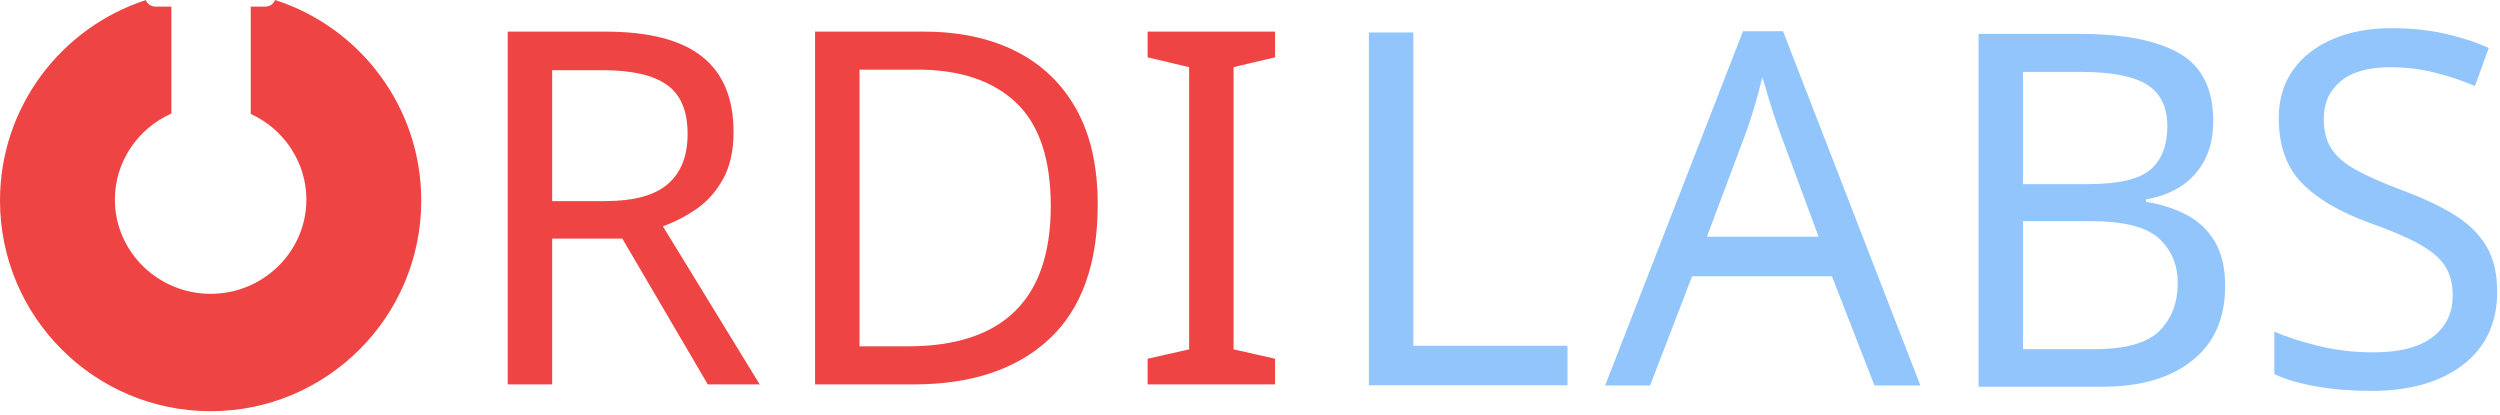
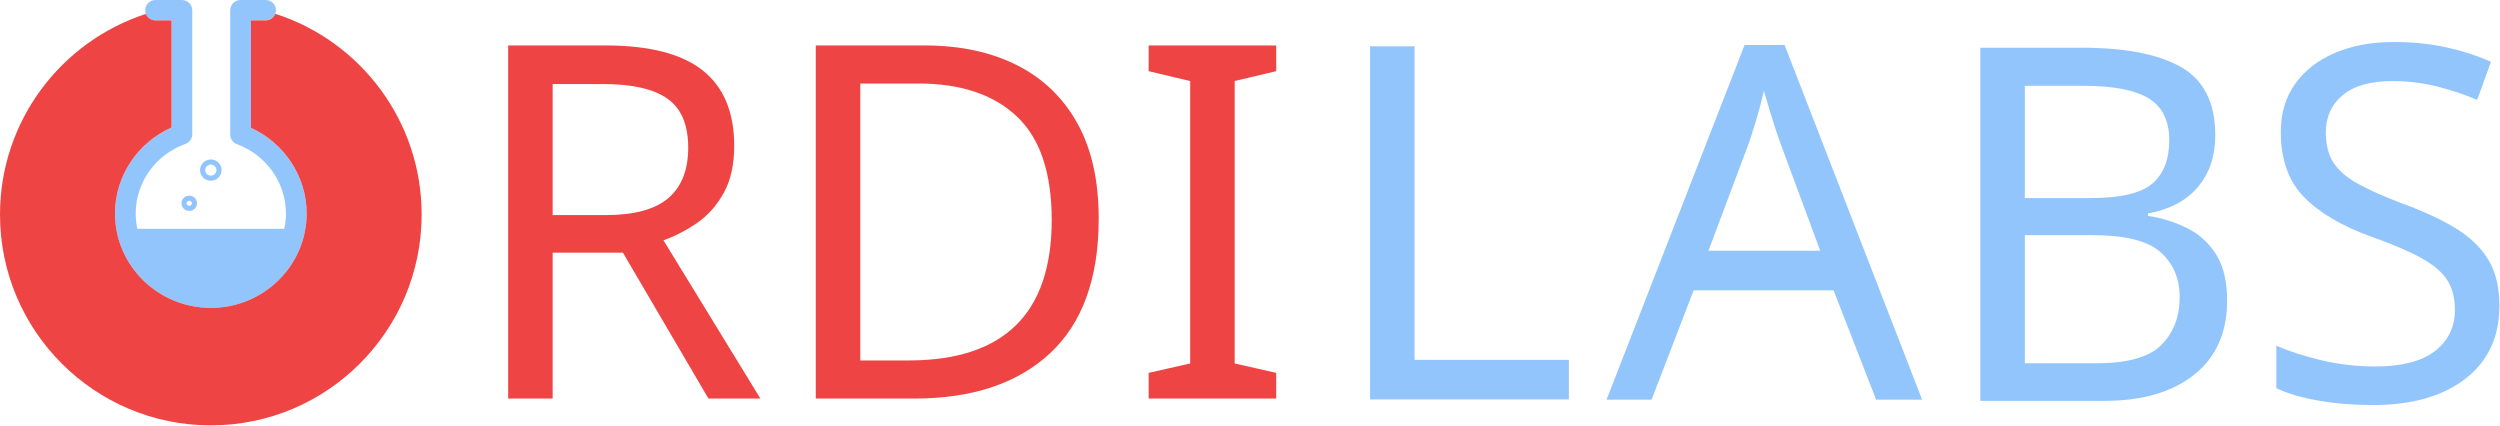
- <svg xmlns="http://www.w3.org/2000/svg" width="100%" height="100%" viewBox="0 0 627 104" version="1.1" xml:space="preserve" style="fill-rule:evenodd;clip-rule:evenodd;stroke-linejoin:round;stroke-miterlimit:2;">
-   <g transform="matrix(1,0,0,1,-160.77,-805.419)">
-     <g transform="matrix(0.434068,0,0,0.434068,369.335,477.55)">
+ <svg xmlns="http://www.w3.org/2000/svg" width="100%" height="100%" viewBox="0 0 975 166" version="1.1" xml:space="preserve" style="fill-rule:evenodd;clip-rule:evenodd;stroke-linejoin:round;stroke-miterlimit:2;">
+   <g transform="matrix(1,0,0,1,-27.9557,-724.543)">
+     <g transform="matrix(0.675589,0,0,0.675589,352.569,219.627)">
      <g transform="matrix(1,0,0,1,-622.135,253.369)">
        <g transform="matrix(0.293594,0,0,0.293594,110.704,469.242)">
+           <g transform="matrix(1.30053,0,-2.52236e-32,1.28109,212.628,84.3332)">
+             <path d="M381.172,327.652C381.172,407.554 316.168,472.55 236.274,472.55C156.379,472.55 91.378,407.554 91.378,327.652C91.378,270.563 125.319,218.84 176.883,195.625L176.883,31.327L152.739,31.327C144.082,31.327 137.067,24.317 137.067,15.666C137.067,7.015 144.083,0.004 152.739,0.004L192.544,0.004C201.19,0.004 208.209,7.015 208.209,15.666L208.209,206.174C208.209,212.781 204.06,218.669 197.852,220.915C152.909,237.102 122.712,279.997 122.712,327.662C122.712,335.72 123.587,343.564 125.182,351.154L347.369,351.154C348.973,343.564 349.838,335.719 349.838,327.662C349.838,280.538 320.097,237.812 275.834,221.33C269.702,219.049 265.641,213.194 265.641,206.649L265.641,15.661C265.64,7.01 272.656,0 281.312,0L319.179,0C327.823,0 334.839,7.01 334.839,15.661C334.839,24.312 327.822,31.322 319.179,31.322L296.972,31.322L296.972,196.213C347.76,219.711 381.172,271.214 381.172,327.652ZM203.653,300.244C210.13,300.244 215.396,305.513 215.396,311.992C215.396,318.472 210.134,323.745 203.653,323.745C197.168,323.745 191.897,318.476 191.897,311.992C191.897,305.512 197.168,300.244 203.653,300.244ZM203.653,308.074C201.494,308.074 199.734,309.825 199.734,311.992C199.734,314.148 201.494,315.904 203.653,315.904C205.808,315.904 207.557,314.148 207.557,311.992C207.557,309.83 205.809,308.074 203.653,308.074ZM219.956,261.08C219.956,252.084 227.282,244.763 236.273,244.763C245.277,244.763 252.607,252.084 252.607,261.08C252.607,270.082 245.277,277.403 236.273,277.403C227.282,277.403 219.956,270.082 219.956,261.08ZM227.779,261.08C227.779,265.764 231.59,269.573 236.273,269.573C240.962,269.573 244.768,265.763 244.768,261.08C244.768,256.401 240.962,252.593 236.273,252.593C231.59,252.592 227.779,256.396 227.779,261.08Z" style="fill:rgb(147,197,253);fill-rule:nonzero;" />
+           </g>
          <path d="M646.792,111.474C813.59,165.119 934.431,321.65 934.431,506.182C934.431,734.961 748.692,920.701 519.912,920.701C291.133,920.701 105.394,734.961 105.394,506.182C105.394,321.927 225.873,165.589 392.283,111.716C395.252,119.181 402.632,124.466 411.269,124.466L442.669,124.466L442.669,334.947C375.609,364.688 331.467,430.95 331.467,504.086C331.467,606.448 416.003,689.714 519.909,689.714C623.814,689.714 708.353,606.448 708.353,504.086C708.353,431.784 664.9,365.804 598.849,335.7L598.849,124.46L627.729,124.46C636.443,124.46 643.886,119.063 646.792,111.474Z" style="fill:rgb(239,68,68);" />
        </g>
        <g transform="matrix(1.98263,0,0,1.98263,-423.062,17.9246)">
          <g transform="matrix(144,0,0,144,682.745,356.175)">
                    </g>
          <text x="418.82px" y="356.175px" style="font-family:'Krungthep';font-size:144px;fill:rgb(239,68,68);">RDI</text>
        </g>
      </g>
      <g transform="matrix(1,0,0,1,67.0655,-0.335247)">
        <g transform="matrix(1.23978,0,0,1.23978,215.66,978.288)">
          <g transform="matrix(230.282,0,0,230.282,134.391,0)">
                    </g>
          <text x="0px" y="0px" style="font-family:'Krungthep';font-size:230.282px;fill:rgb(147,197,253);">L</text>
        </g>
        <g transform="matrix(1.0493,0,0,1.0493,567.947,979.109)">
          <g transform="matrix(272.086,0,0,272.086,181.32,0)">
                    </g>
          <text x="0px" y="0px" style="font-family:'Krungthep';font-size:272.086px;fill:rgb(147,197,253);">B</text>
        </g>
        <g transform="matrix(1.0493,0,0,1.0493,637.965,221.307)">
          <g transform="matrix(272.086,0,0,272.086,267.426,721.786)">
                    </g>
          <text x="108.638px" y="721.786px" style="font-family:'Krungthep';font-size:272.086px;fill:rgb(147,197,253);">S</text>
        </g>
        <g transform="matrix(1.0493,0,0,1.0493,379.876,978.407)">
          <g transform="matrix(272.086,0,0,272.086,181.32,0)">
                    </g>
          <text x="0px" y="0px" style="font-family:'Krungthep';font-size:272.086px;fill:rgb(147,197,253);">A</text>
        </g>
      </g>
    </g>
  </g>
</svg>
